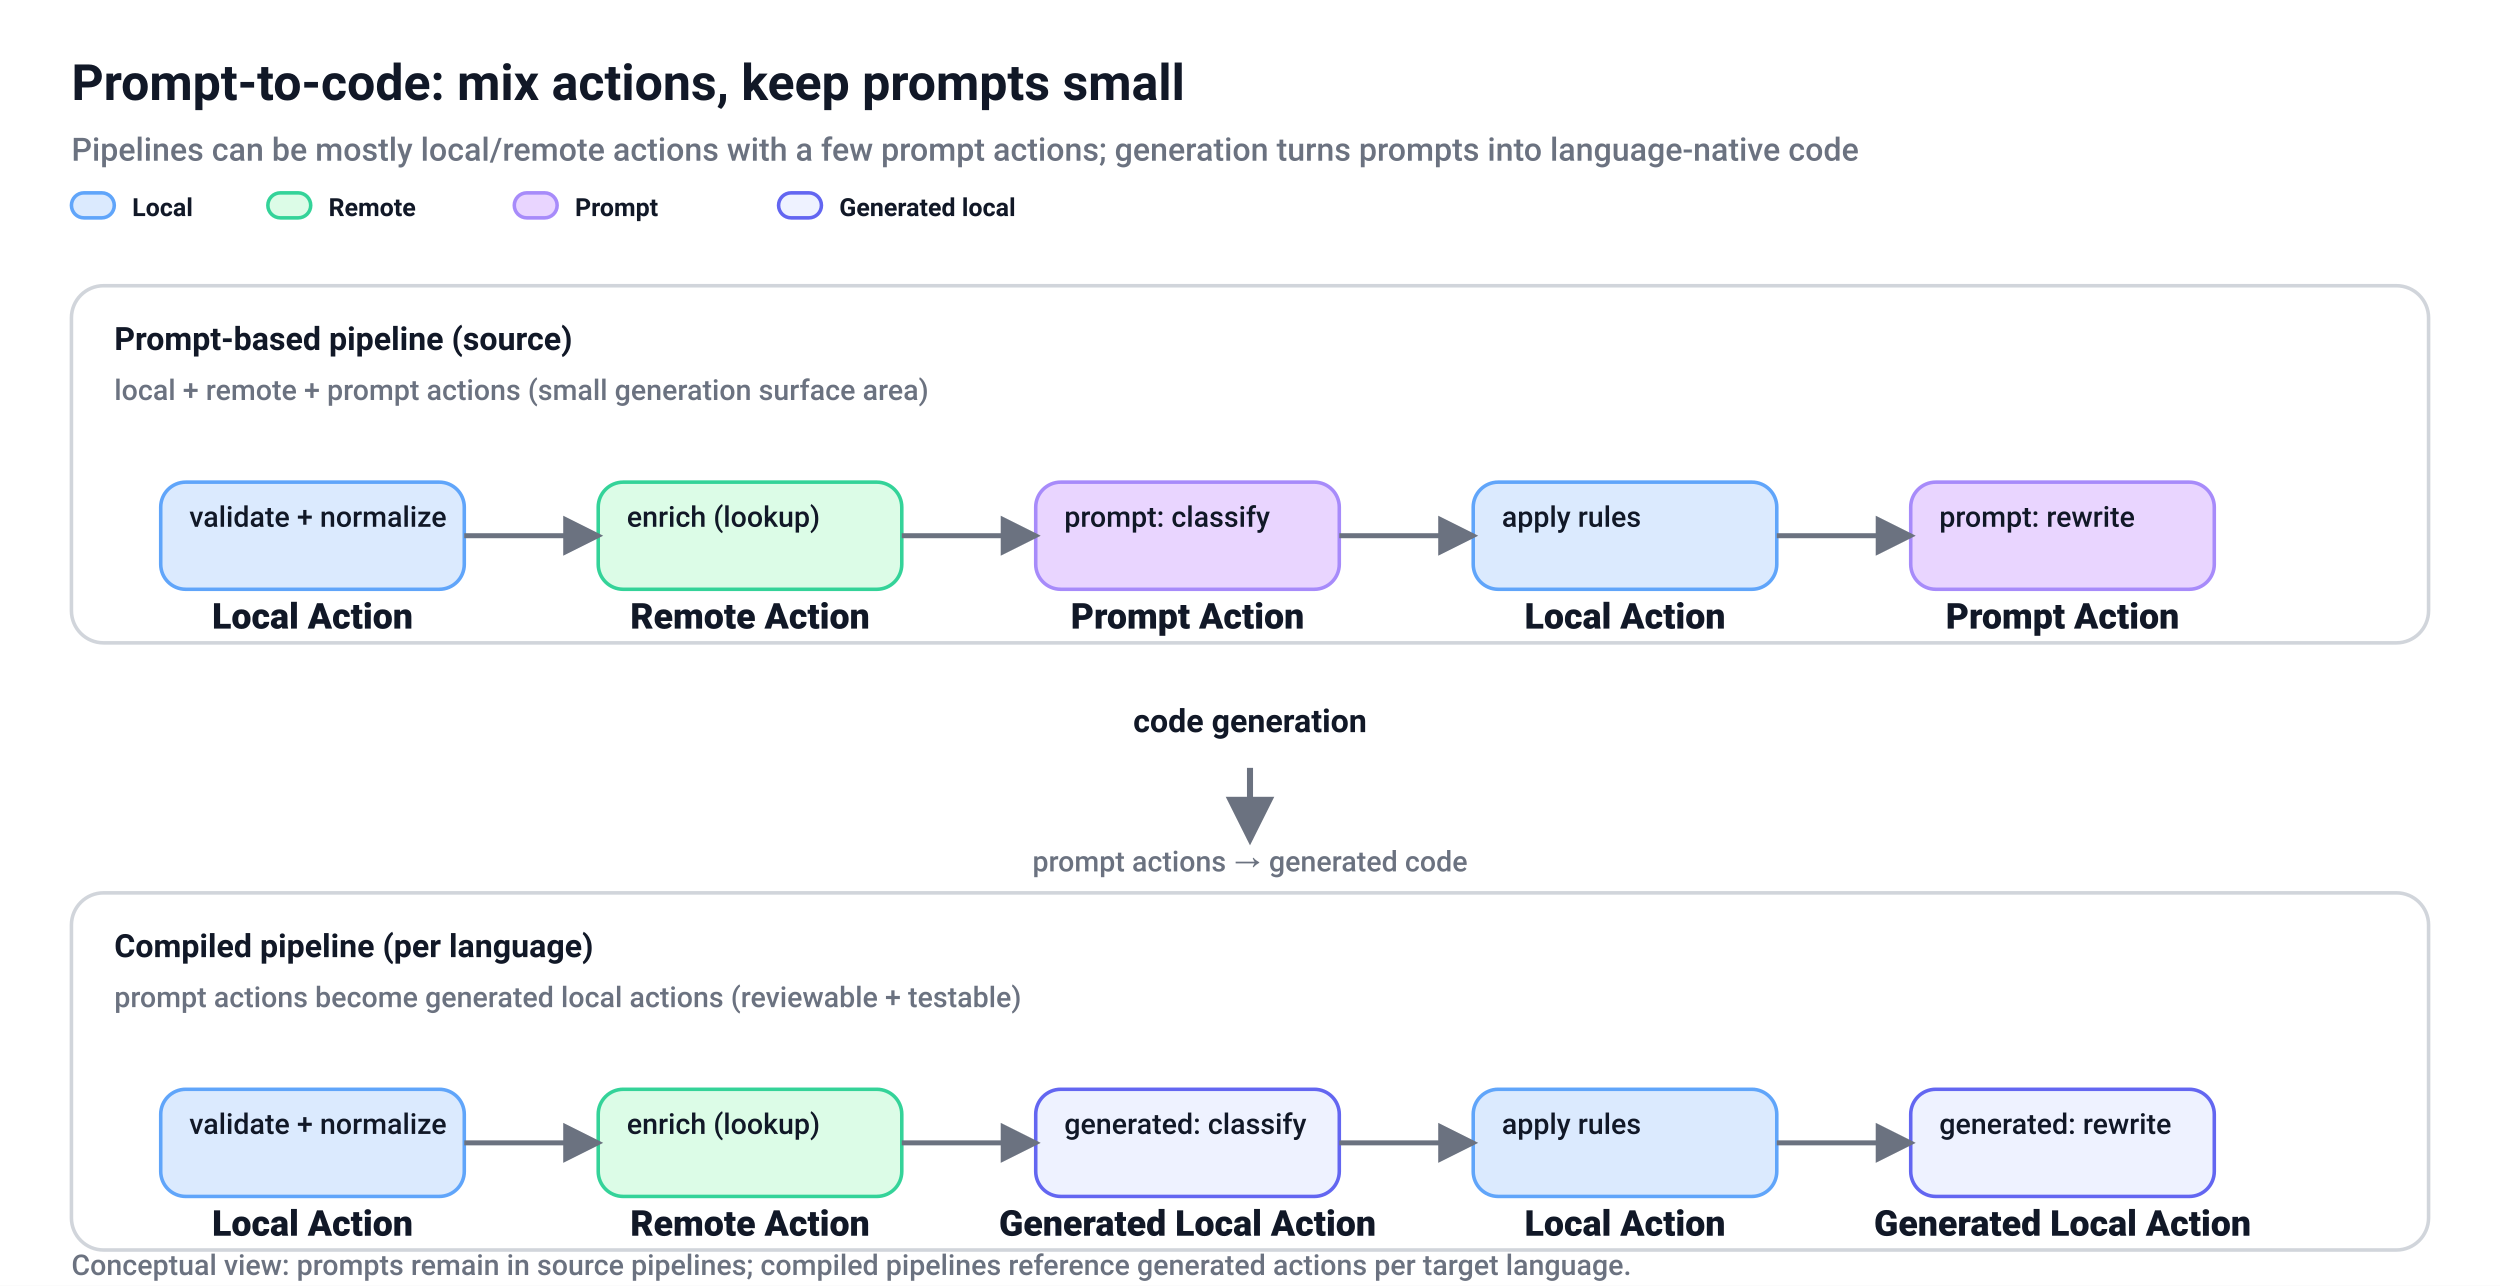
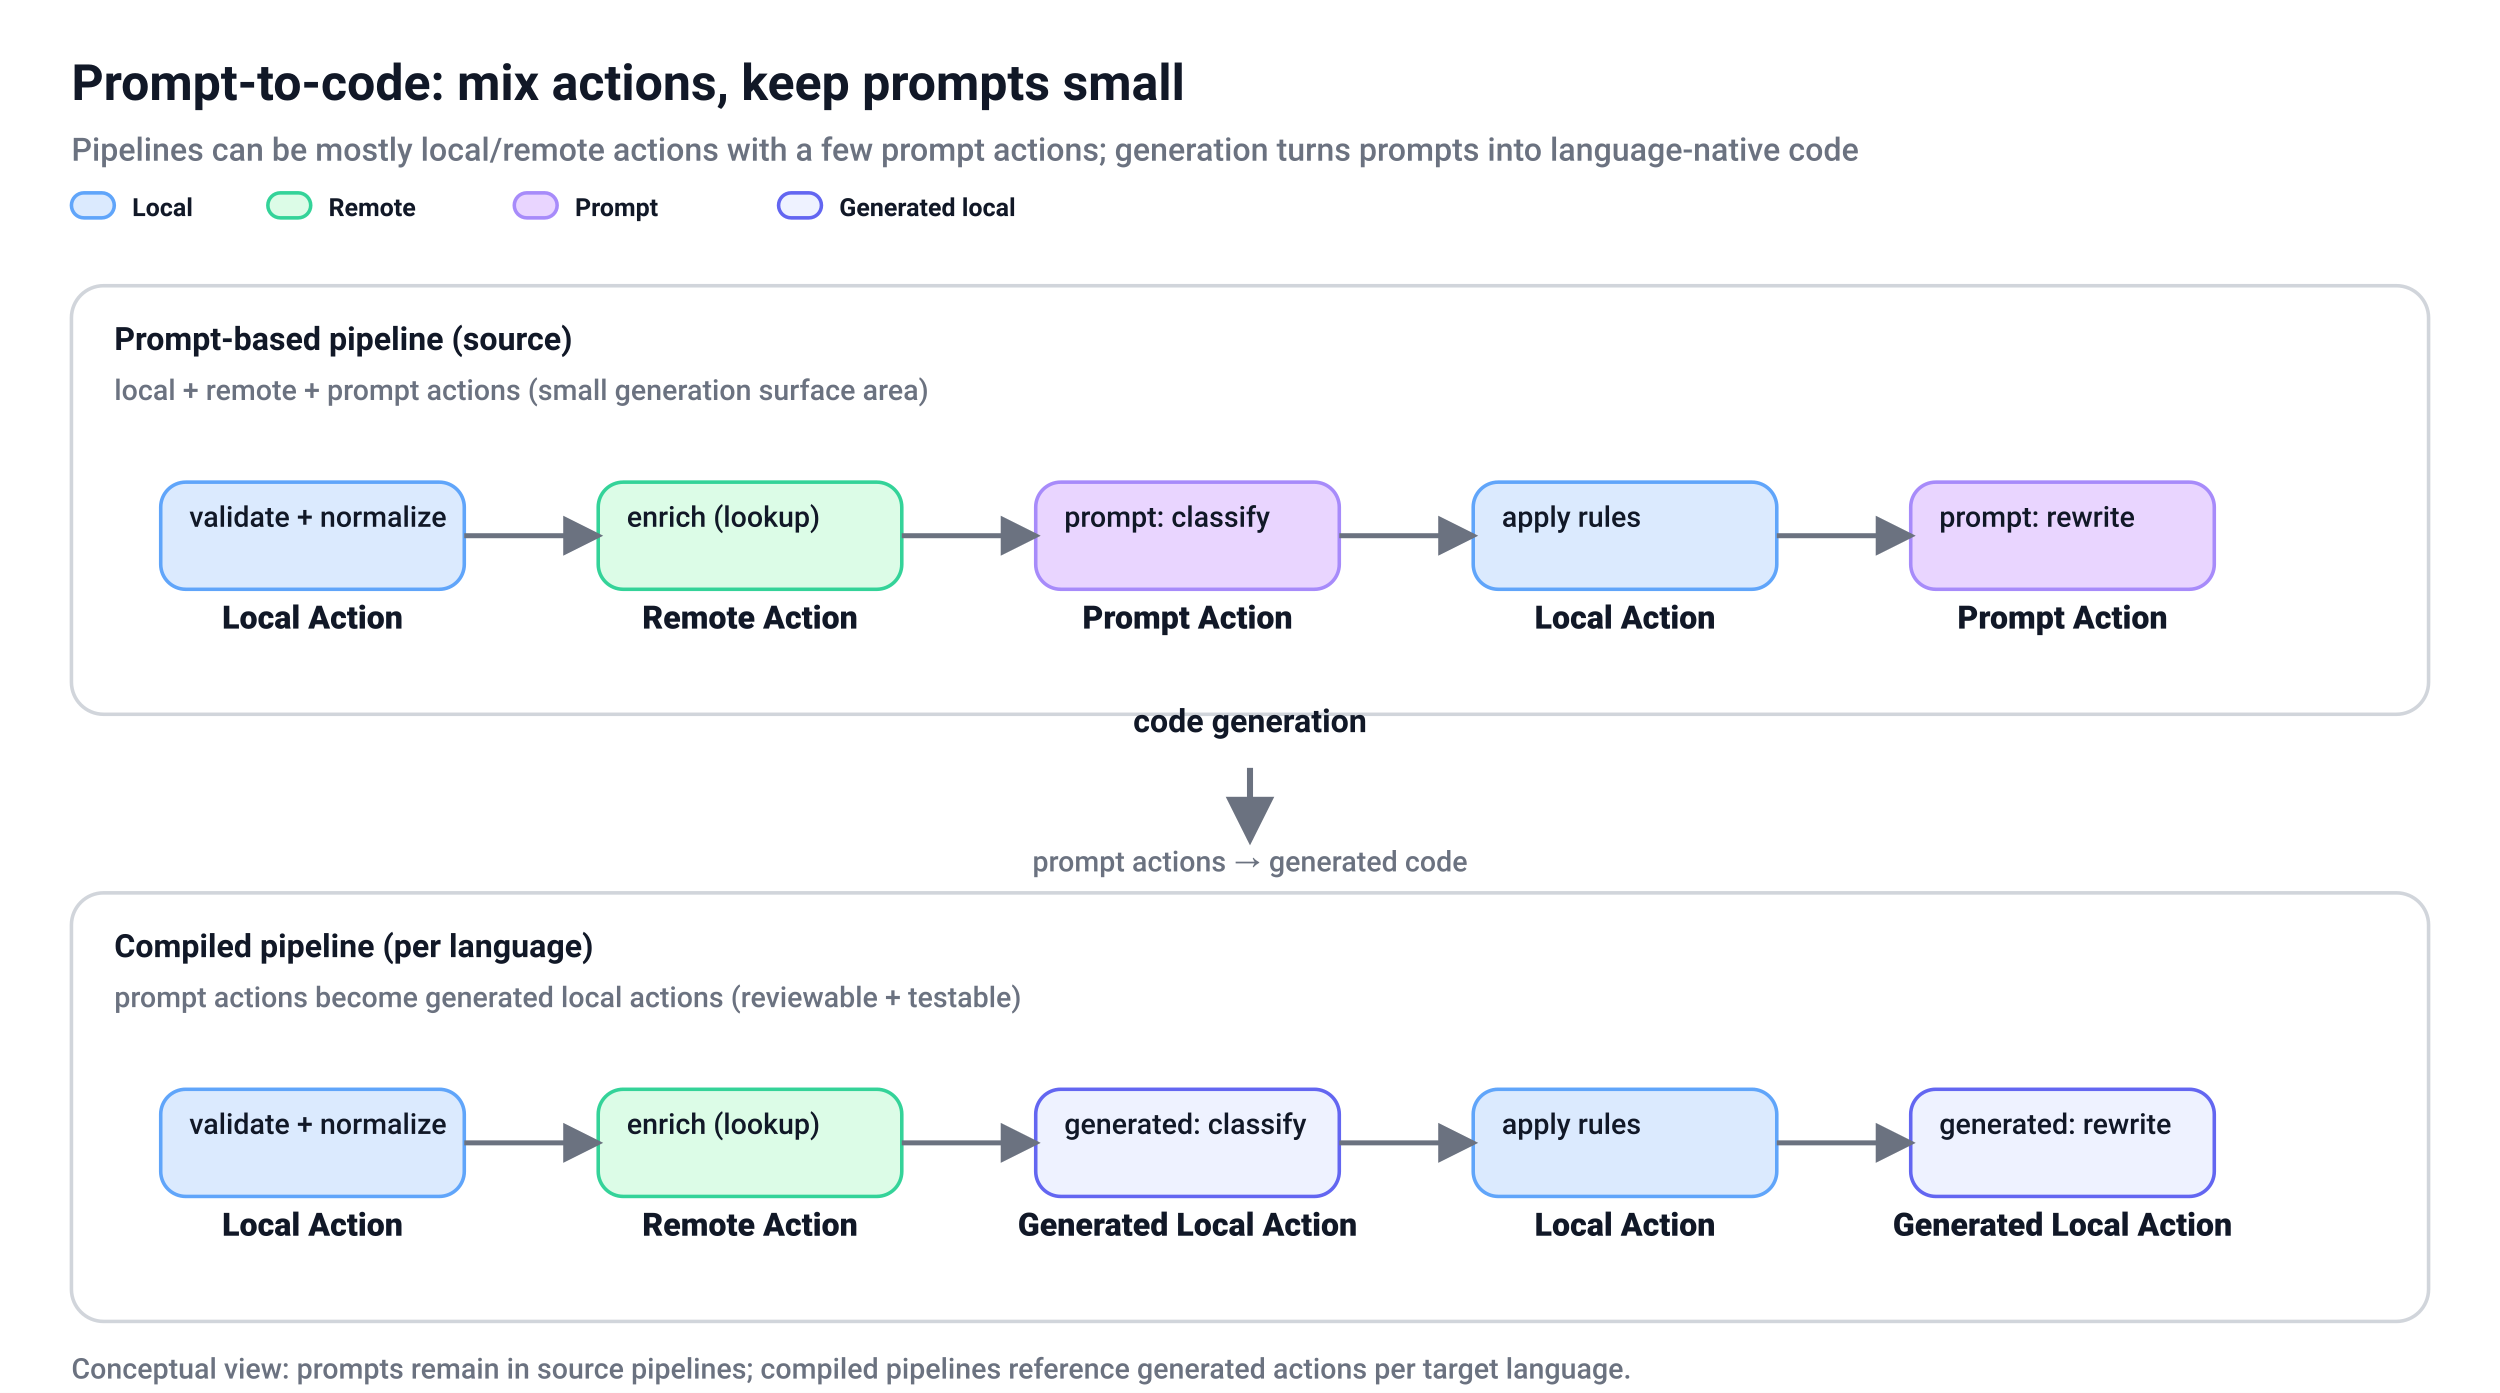
- <svg xmlns="http://www.w3.org/2000/svg" width="1400" height="720" viewBox="0 0 1400 720" role="img" aria-label="Prompt-to-code: a prompt-based pipeline with mixed action types compiles into a per-language pipeline where prompt actions become generated local actions.">
+ <svg xmlns="http://www.w3.org/2000/svg" width="1400" height="780" viewBox="0 0 1400 780" role="img" aria-label="Prompt-to-code: a prompt-based pipeline with mixed action types compiles into a per-language pipeline where prompt actions become generated local actions.">
  <defs>
    <style>
      .title { font: 700 28px system-ui, -apple-system, Segoe UI, Roboto, Helvetica, Arial, sans-serif; fill: #111827; }
      .subtitle { font: 500 18px system-ui, -apple-system, Segoe UI, Roboto, Helvetica, Arial, sans-serif; fill: #6b7280; }
      .heading { font: 700 18px system-ui, -apple-system, Segoe UI, Roboto, Helvetica, Arial, sans-serif; fill: #111827; }
      .text { font: 500 16px system-ui, -apple-system, Segoe UI, Roboto, Helvetica, Arial, sans-serif; fill: #111827; }
      .muted { fill: #6b7280; }
-       .typeLabel { font: 800 20px system-ui, -apple-system, Segoe UI, Roboto, Helvetica, Arial, sans-serif; fill: #111827; }
+       .typeLabel { font: 800 18px system-ui, -apple-system, Segoe UI, Roboto, Helvetica, Arial, sans-serif; fill: #111827; }
      .chipText { font: 700 14px system-ui, -apple-system, Segoe UI, Roboto, Helvetica, Arial, sans-serif; fill: #111827; }
      .box { stroke-width: 2; }
    </style>
    <marker id="arrow" markerWidth="8" markerHeight="8" refX="7" refY="4" orient="auto">
      <path d="M0,0 L8,4 L0,8 Z" fill="#6b7280" />
    </marker>
  </defs>
-   <rect x="0" y="0" width="1400" height="720" fill="#ffffff" />
+   <rect x="0" y="0" width="1400" height="780" fill="#ffffff" />
  <text x="40" y="56" class="title">Prompt-to-code: mix actions, keep prompts small</text>
  <text x="40" y="90" class="subtitle">Pipelines can be mostly local/remote actions with a few prompt actions; generation turns prompts into language-native code</text>
  <rect x="40" y="108" width="24" height="14" rx="7" fill="#dbeafe" stroke="#60a5fa" class="box" />
  <text x="74" y="121" class="chipText">Local</text>
  <rect x="150" y="108" width="24" height="14" rx="7" fill="#dcfce7" stroke="#34d399" class="box" />
  <text x="184" y="121" class="chipText">Remote</text>
  <rect x="288" y="108" width="24" height="14" rx="7" fill="#e9d5ff" stroke="#a78bfa" class="box" />
  <text x="322" y="121" class="chipText">Prompt</text>
  <rect x="436" y="108" width="24" height="14" rx="7" fill="#eef2ff" stroke="#6366f1" class="box" />
  <text x="470" y="121" class="chipText">Generated local</text>
-   <rect x="40" y="160" width="1320" height="200" rx="18" fill="#ffffff" stroke="#d1d5db" class="box" />
+   <rect x="40" y="160" width="1320" height="240" rx="18" fill="#ffffff" stroke="#d1d5db" class="box" />
  <text x="64" y="196" class="heading">Prompt-based pipeline (source)</text>
  <text x="64" y="224" class="text muted">local + remote + prompt actions (small generation surface area)</text>
  <rect x="90" y="270" width="170" height="60" rx="14" fill="#dbeafe" stroke="#60a5fa" class="box" />
  <text x="106" y="295" class="text">validate + normalize</text>
  <text x="175" y="352" class="typeLabel" text-anchor="middle">Local Action</text>
  <rect x="335" y="270" width="170" height="60" rx="14" fill="#dcfce7" stroke="#34d399" class="box" />
  <text x="351" y="295" class="text">enrich (lookup)</text>
  <text x="420" y="352" class="typeLabel" text-anchor="middle">Remote Action</text>
  <rect x="580" y="270" width="170" height="60" rx="14" fill="#e9d5ff" stroke="#a78bfa" class="box" />
  <text x="596" y="295" class="text">prompt: classify</text>
  <text x="665" y="352" class="typeLabel" text-anchor="middle">Prompt Action</text>
  <rect x="825" y="270" width="170" height="60" rx="14" fill="#dbeafe" stroke="#60a5fa" class="box" />
  <text x="841" y="295" class="text">apply rules</text>
  <text x="910" y="352" class="typeLabel" text-anchor="middle">Local Action</text>
  <rect x="1070" y="270" width="170" height="60" rx="14" fill="#e9d5ff" stroke="#a78bfa" class="box" />
  <text x="1086" y="295" class="text">prompt: rewrite</text>
  <text x="1155" y="352" class="typeLabel" text-anchor="middle">Prompt Action</text>
  <line x1="260" y1="300" x2="335" y2="300" stroke="#6b7280" stroke-width="2.8" marker-end="url(#arrow)" />
  <line x1="505" y1="300" x2="580" y2="300" stroke="#6b7280" stroke-width="2.8" marker-end="url(#arrow)" />
  <line x1="750" y1="300" x2="825" y2="300" stroke="#6b7280" stroke-width="2.8" marker-end="url(#arrow)" />
  <line x1="995" y1="300" x2="1070" y2="300" stroke="#6b7280" stroke-width="2.8" marker-end="url(#arrow)" />
  <text x="700" y="410" class="heading" text-anchor="middle">code generation</text>
  <line x1="700" y1="430" x2="700" y2="470" stroke="#6b7280" stroke-width="3.4" marker-end="url(#arrow)" />
  <text x="700" y="488" class="text muted" text-anchor="middle">prompt actions → generated code</text>
-   <rect x="40" y="500" width="1320" height="200" rx="18" fill="#ffffff" stroke="#d1d5db" class="box" />
+   <rect x="40" y="500" width="1320" height="240" rx="18" fill="#ffffff" stroke="#d1d5db" class="box" />
  <text x="64" y="536" class="heading">Compiled pipeline (per language)</text>
  <text x="64" y="564" class="text muted">prompt actions become generated local actions (reviewable + testable)</text>
  <rect x="90" y="610" width="170" height="60" rx="14" fill="#dbeafe" stroke="#60a5fa" class="box" />
  <text x="106" y="635" class="text">validate + normalize</text>
  <text x="175" y="692" class="typeLabel" text-anchor="middle">Local Action</text>
  <rect x="335" y="610" width="170" height="60" rx="14" fill="#dcfce7" stroke="#34d399" class="box" />
  <text x="351" y="635" class="text">enrich (lookup)</text>
  <text x="420" y="692" class="typeLabel" text-anchor="middle">Remote Action</text>
  <rect x="580" y="610" width="170" height="60" rx="14" fill="#eef2ff" stroke="#6366f1" class="box" />
  <text x="596" y="635" class="text">generated: classify</text>
  <text x="665" y="692" class="typeLabel" text-anchor="middle">Generated Local Action</text>
  <rect x="825" y="610" width="170" height="60" rx="14" fill="#dbeafe" stroke="#60a5fa" class="box" />
  <text x="841" y="635" class="text">apply rules</text>
  <text x="910" y="692" class="typeLabel" text-anchor="middle">Local Action</text>
  <rect x="1070" y="610" width="170" height="60" rx="14" fill="#eef2ff" stroke="#6366f1" class="box" />
  <text x="1086" y="635" class="text">generated: rewrite</text>
  <text x="1155" y="692" class="typeLabel" text-anchor="middle">Generated Local Action</text>
  <line x1="260" y1="640" x2="335" y2="640" stroke="#6b7280" stroke-width="2.8" marker-end="url(#arrow)" />
  <line x1="505" y1="640" x2="580" y2="640" stroke="#6b7280" stroke-width="2.8" marker-end="url(#arrow)" />
  <line x1="750" y1="640" x2="825" y2="640" stroke="#6b7280" stroke-width="2.8" marker-end="url(#arrow)" />
  <line x1="995" y1="640" x2="1070" y2="640" stroke="#6b7280" stroke-width="2.8" marker-end="url(#arrow)" />
-   <text x="40" y="714" class="text muted">Conceptual view: prompts remain in source pipelines; compiled pipelines reference generated actions per target language.</text>
+   <text x="40" y="772" class="text muted">Conceptual view: prompts remain in source pipelines; compiled pipelines reference generated actions per target language.</text>
</svg>
